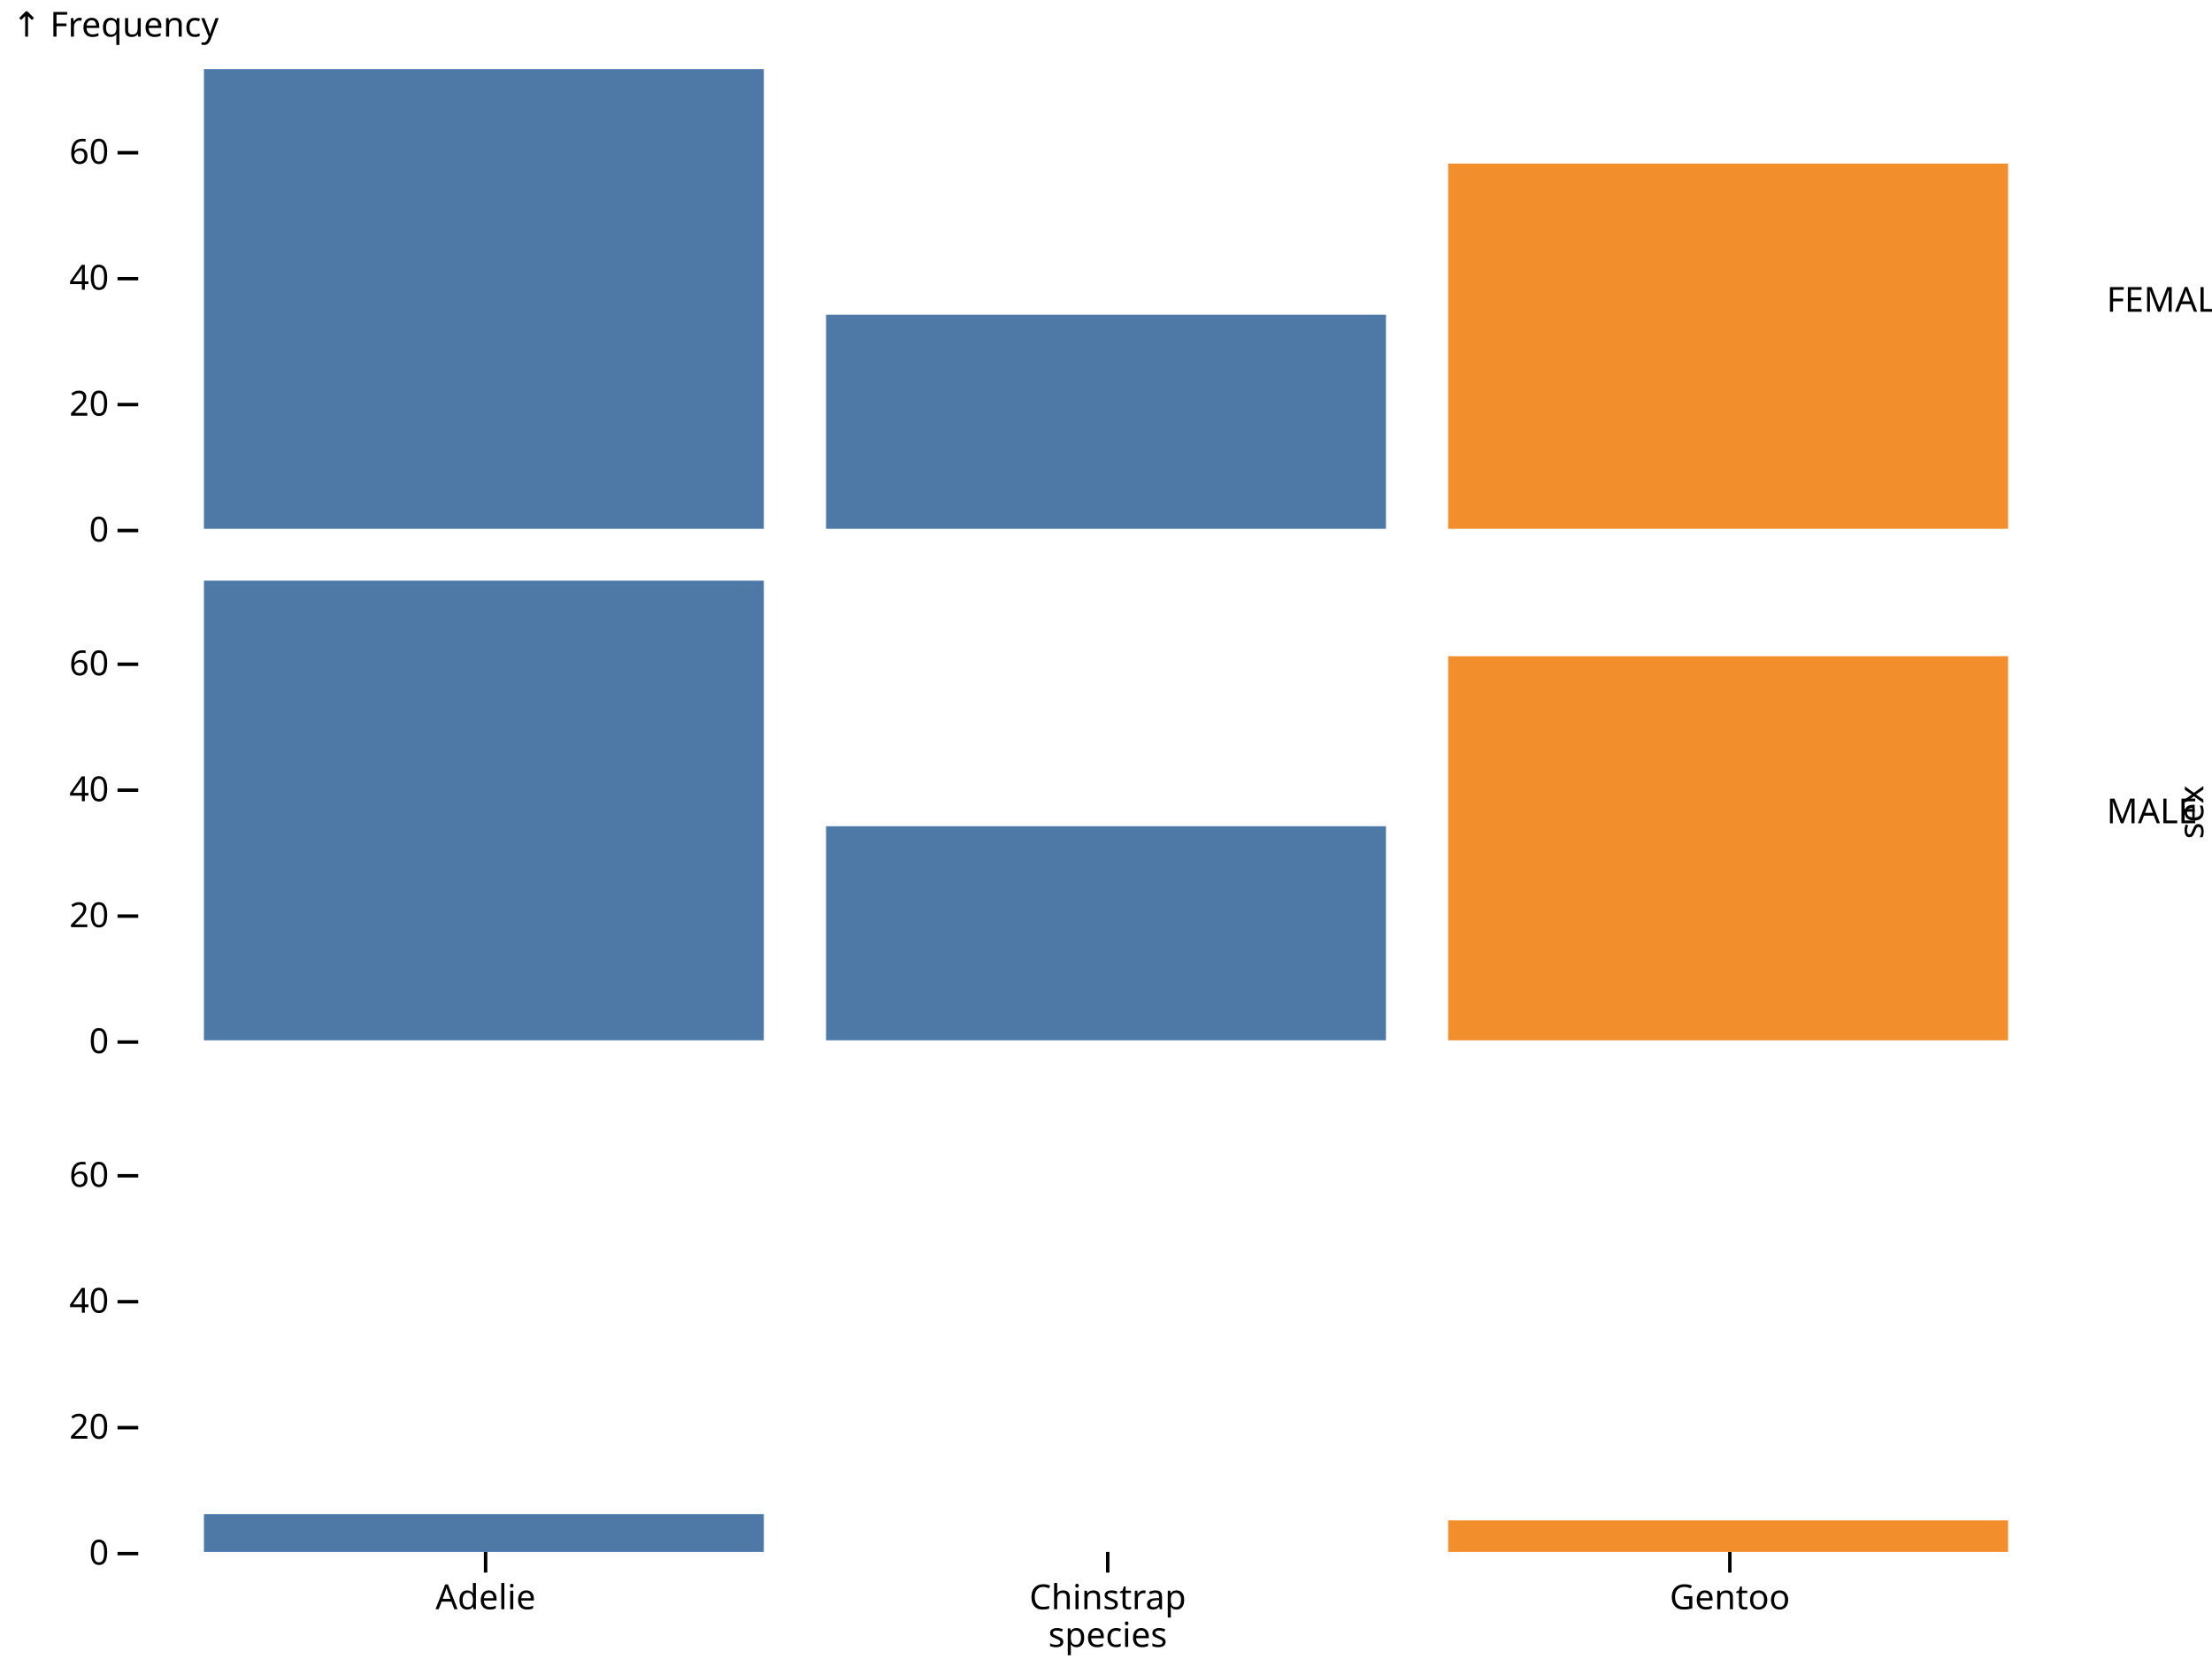
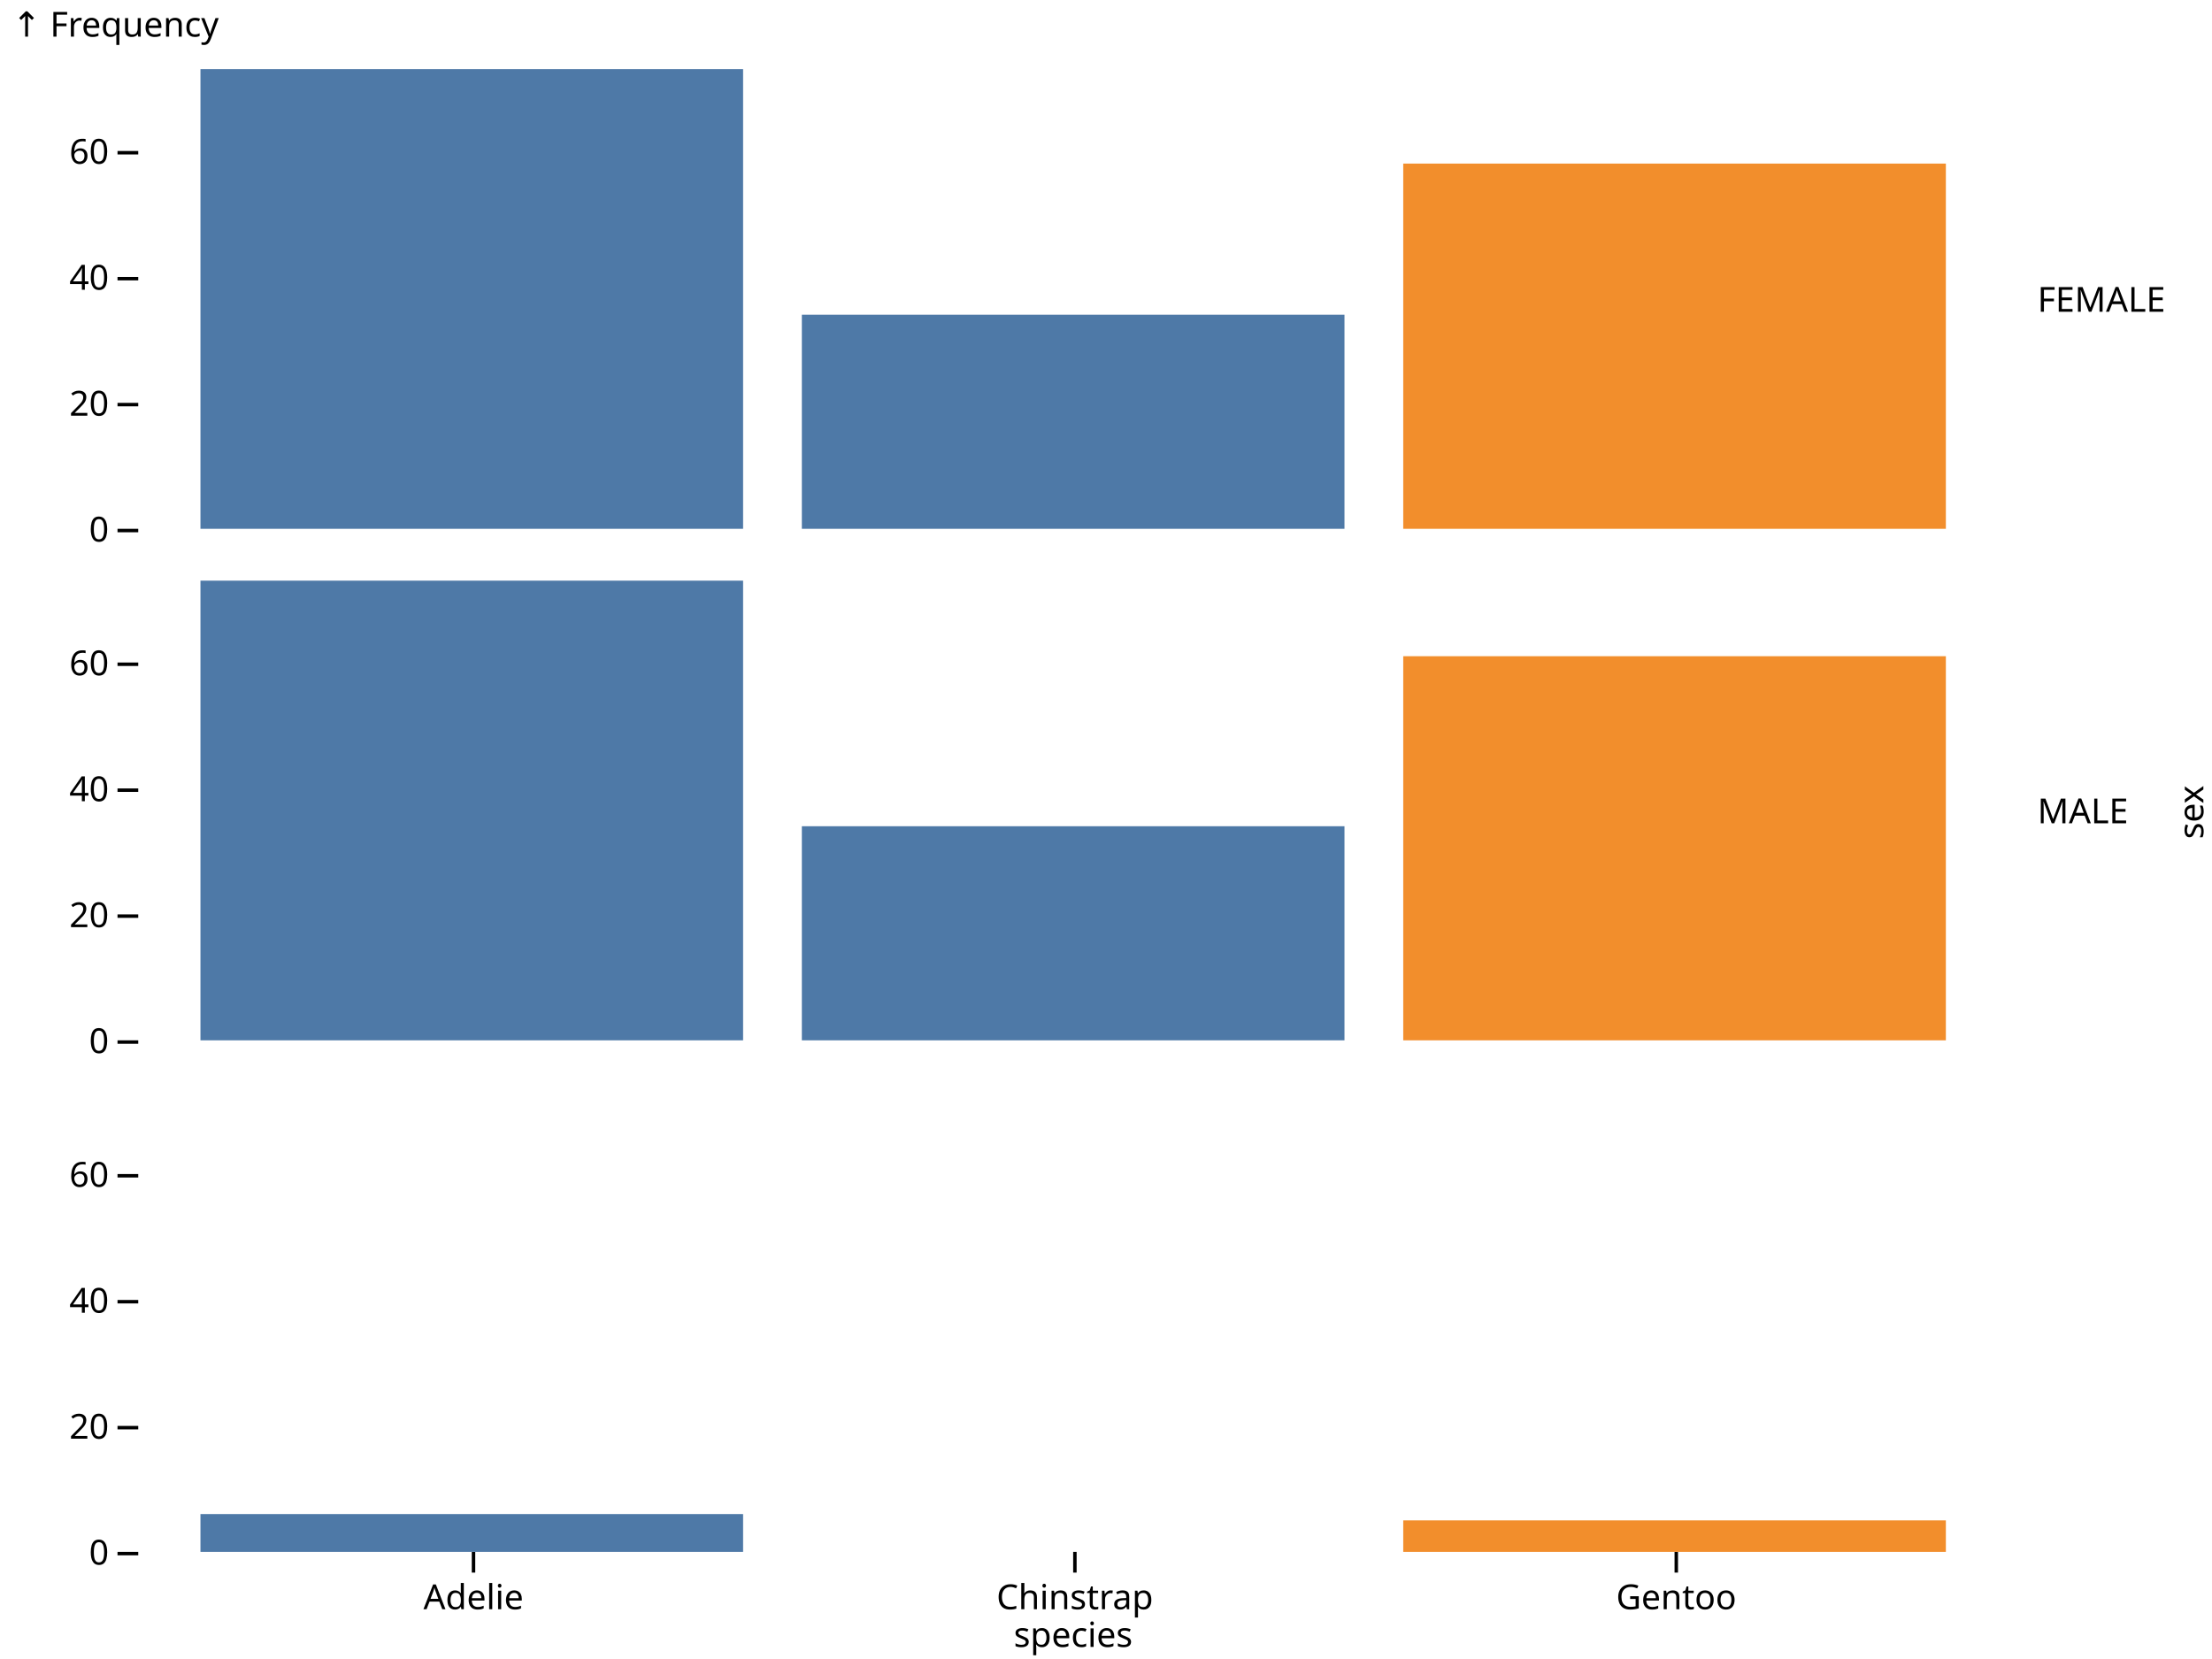
<svg xmlns="http://www.w3.org/2000/svg" class="plot" fill="currentColor" font-family="system-ui, sans-serif" font-size="10" text-anchor="middle" width="640" height="480" viewBox="0 0 640 480">
  <style>
    .plot {
      display: block;
      background: white;
      height: auto;
      height: intrinsic;
      max-width: 100%;
    }

    .plot text,
    .plot tspan {
      white-space: pre;
    }
  </style>
  <g aria-label="fy-axis tick label" transform="translate(9.5,0.5)">
    <g text-anchor="start" transform="translate(0,0)">
-       <text y="0.32em" transform="translate(600,86.5)">FEMALE</text>
+       <text y="0.32em" transform="translate(580,86.5)">FEMALE</text>
    </g>
    <g text-anchor="start" transform="translate(0,148)">
-       <text y="0.32em" transform="translate(600,86.5)">MALE</text>
+       <text y="0.32em" transform="translate(580,86.5)">MALE</text>
    </g>
  </g>
-   <g aria-label="fy-axis label" transform="translate(37.5,0.5)">
-     <text transform="translate(600,234.5) rotate(-90)">sex</text>
+   <g aria-label="fy-axis label" transform="translate(57.5,0.5)">
+     <text transform="translate(580,234.5) rotate(-90)">sex</text>
  </g>
  <g aria-label="y-axis tick" transform="translate(0,0.5)">
    <g fill="none" stroke="currentColor" transform="translate(0,0)">
      <path transform="translate(40,153)" d="M0,0L-6,0" />
      <path transform="translate(40,116.5616)" d="M0,0L-6,0" />
      <path transform="translate(40,80.12329)" d="M0,0L-6,0" />
      <path transform="translate(40,43.68493)" d="M0,0L-6,0" />
    </g>
    <g fill="none" stroke="currentColor" transform="translate(0,148)">
      <path transform="translate(40,153)" d="M0,0L-6,0" />
      <path transform="translate(40,116.5616)" d="M0,0L-6,0" />
      <path transform="translate(40,80.12329)" d="M0,0L-6,0" />
      <path transform="translate(40,43.68493)" d="M0,0L-6,0" />
    </g>
    <g fill="none" stroke="currentColor" transform="translate(0,296)">
      <path transform="translate(40,153)" d="M0,0L-6,0" />
      <path transform="translate(40,116.5616)" d="M0,0L-6,0" />
      <path transform="translate(40,80.12329)" d="M0,0L-6,0" />
      <path transform="translate(40,43.68493)" d="M0,0L-6,0" />
    </g>
  </g>
  <g aria-label="y-axis tick label" transform="translate(-8.5,0.5)">
    <g text-anchor="end" font-variant="tabular-nums" transform="translate(0,0)">
      <text y="0.32em" transform="translate(40,153)">0</text>
      <text y="0.32em" transform="translate(40,116.5616)">20</text>
      <text y="0.32em" transform="translate(40,80.12329)">40</text>
      <text y="0.32em" transform="translate(40,43.68493)">60</text>
    </g>
    <g text-anchor="end" font-variant="tabular-nums" transform="translate(0,148)">
      <text y="0.32em" transform="translate(40,153)">0</text>
      <text y="0.32em" transform="translate(40,116.5616)">20</text>
      <text y="0.32em" transform="translate(40,80.12329)">40</text>
      <text y="0.32em" transform="translate(40,43.68493)">60</text>
    </g>
    <g text-anchor="end" font-variant="tabular-nums" transform="translate(0,296)">
      <text y="0.32em" transform="translate(40,153)">0</text>
      <text y="0.32em" transform="translate(40,116.5616)">20</text>
      <text y="0.32em" transform="translate(40,80.12329)">40</text>
      <text y="0.32em" transform="translate(40,43.68493)">60</text>
    </g>
  </g>
  <g aria-label="y-axis label" text-anchor="start" transform="translate(-36.5,-16.5)">
    <text y="0.71em" transform="translate(40,20)">↑ Frequency</text>
  </g>
-   <g aria-label="x-axis tick" transform="translate(81.5,0)">
+   <g aria-label="x-axis tick" transform="translate(79,0)">
    <g fill="none" stroke="currentColor" transform="translate(0,296)">
-       <path transform="translate(59,153)" d="M0,0L0,6" />
-       <path transform="translate(239,153)" d="M0,0L0,6" />
-       <path transform="translate(419,153)" d="M0,0L0,6" />
+       <path transform="translate(58,153)" d="M0,0L0,6" />
+       <path transform="translate(232,153)" d="M0,0L0,6" />
+       <path transform="translate(406,153)" d="M0,0L0,6" />
    </g>
  </g>
-   <g aria-label="x-axis tick label" transform="translate(81.5,9.5)">
+   <g aria-label="x-axis tick label" transform="translate(79,9.5)">
    <g transform="translate(0,296)">
-       <text y="0.71em" transform="translate(59,153)">Adelie</text>
-       <text y="0.71em" transform="translate(239,153)">Chinstrap</text>
-       <text y="0.71em" transform="translate(419,153)">Gentoo</text>
+       <text y="0.71em" transform="translate(58,153)">Adelie</text>
+       <text y="0.71em" transform="translate(232,153)">Chinstrap</text>
+       <text y="0.71em" transform="translate(406,153)">Gentoo</text>
    </g>
  </g>
  <g aria-label="x-axis label" transform="translate(0.5,27.5)">
-     <text transform="translate(320,449)">species</text>
+     <text transform="translate(310,449)">species</text>
  </g>
  <g aria-label="bar">
    <g transform="translate(0,0)">
-       <rect x="59" width="162" y="20" height="133" fill="#4e79a7" />
-       <rect x="239" width="162" y="91.055" height="61.945" fill="#4e79a7" />
-       <rect x="419" width="162" y="47.329" height="105.671" fill="#f28e2c" />
+       <rect x="58" width="157" y="20" height="133" fill="#4e79a7" />
+       <rect x="232" width="157" y="91.055" height="61.945" fill="#4e79a7" />
+       <rect x="406" width="157" y="47.329" height="105.671" fill="#f28e2c" />
    </g>
    <g transform="translate(0,148)">
-       <rect x="59" width="162" y="20" height="133" fill="#4e79a7" />
-       <rect x="239" width="162" y="91.055" height="61.945" fill="#4e79a7" />
-       <rect x="419" width="162" y="41.863" height="111.137" fill="#f28e2c" />
+       <rect x="58" width="157" y="20" height="133" fill="#4e79a7" />
+       <rect x="232" width="157" y="91.055" height="61.945" fill="#4e79a7" />
+       <rect x="406" width="157" y="41.863" height="111.137" fill="#f28e2c" />
    </g>
    <g transform="translate(0,296)">
-       <rect x="59" width="162" y="142.068" height="10.932" fill="#4e79a7" />
-       <rect x="419" width="162" y="143.89" height="9.11" fill="#f28e2c" />
+       <rect x="58" width="157" y="142.068" height="10.932" fill="#4e79a7" />
+       <rect x="406" width="157" y="143.89" height="9.11" fill="#f28e2c" />
    </g>
  </g>
</svg>
